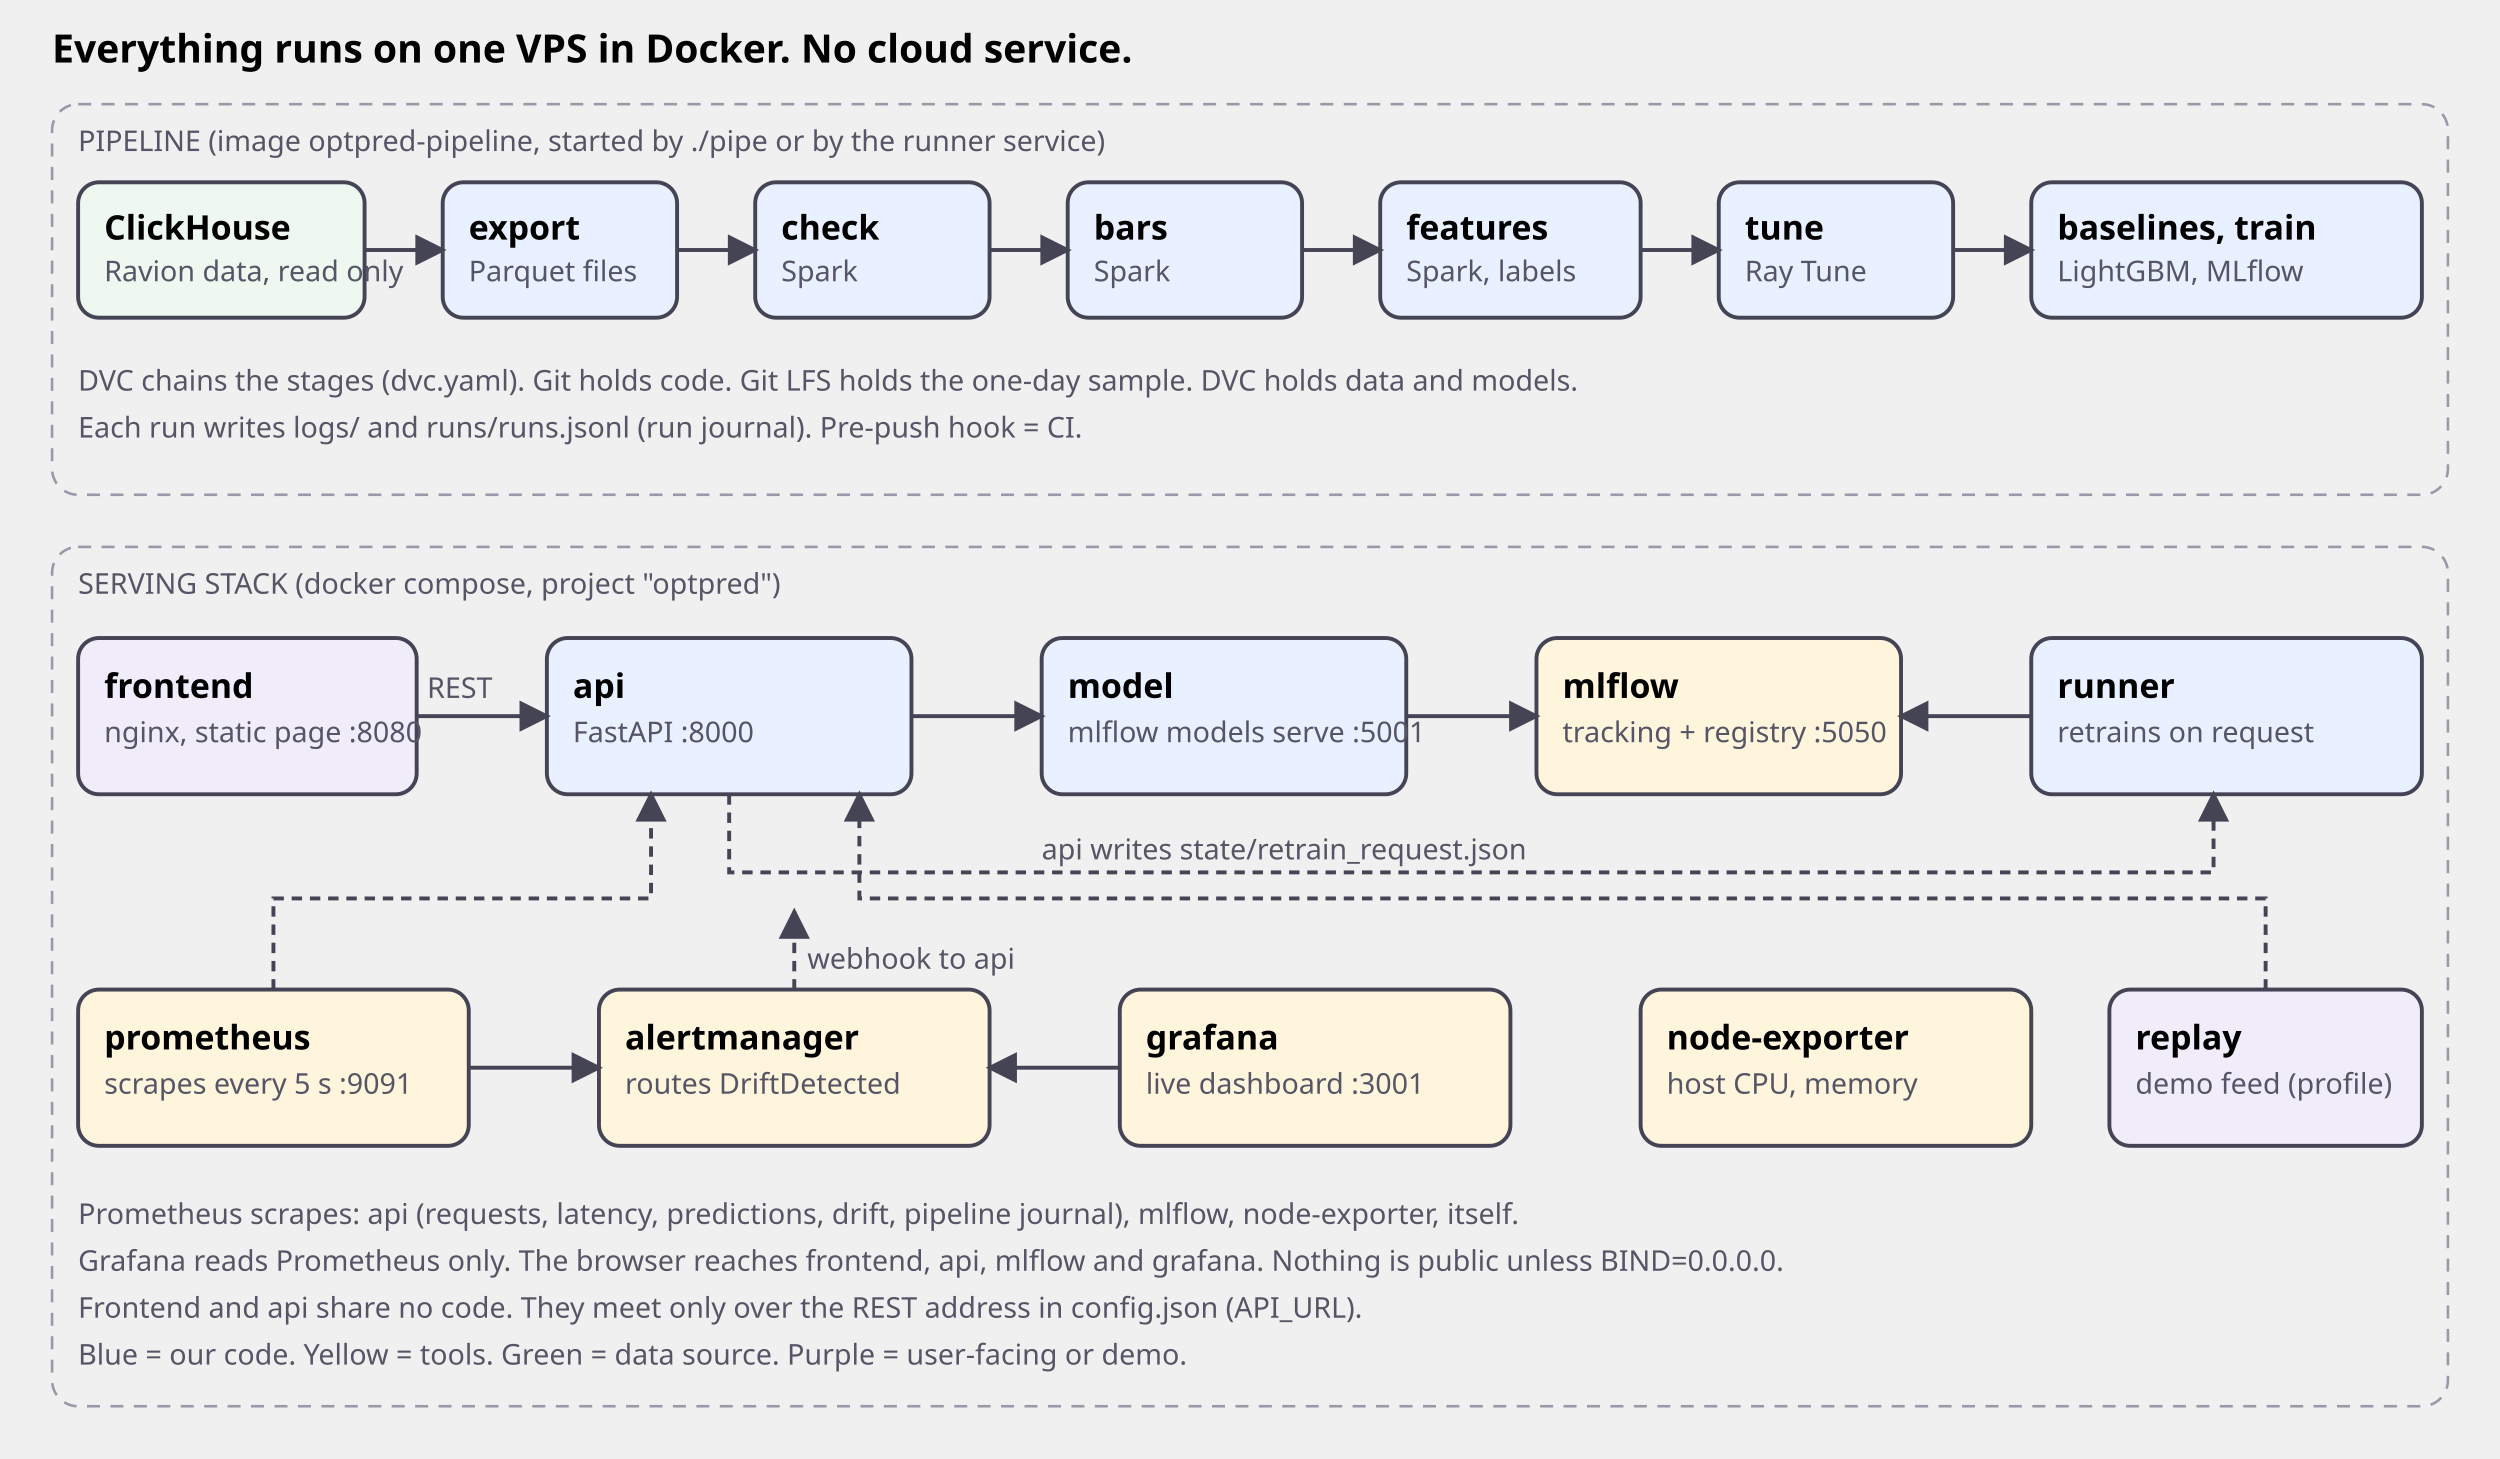
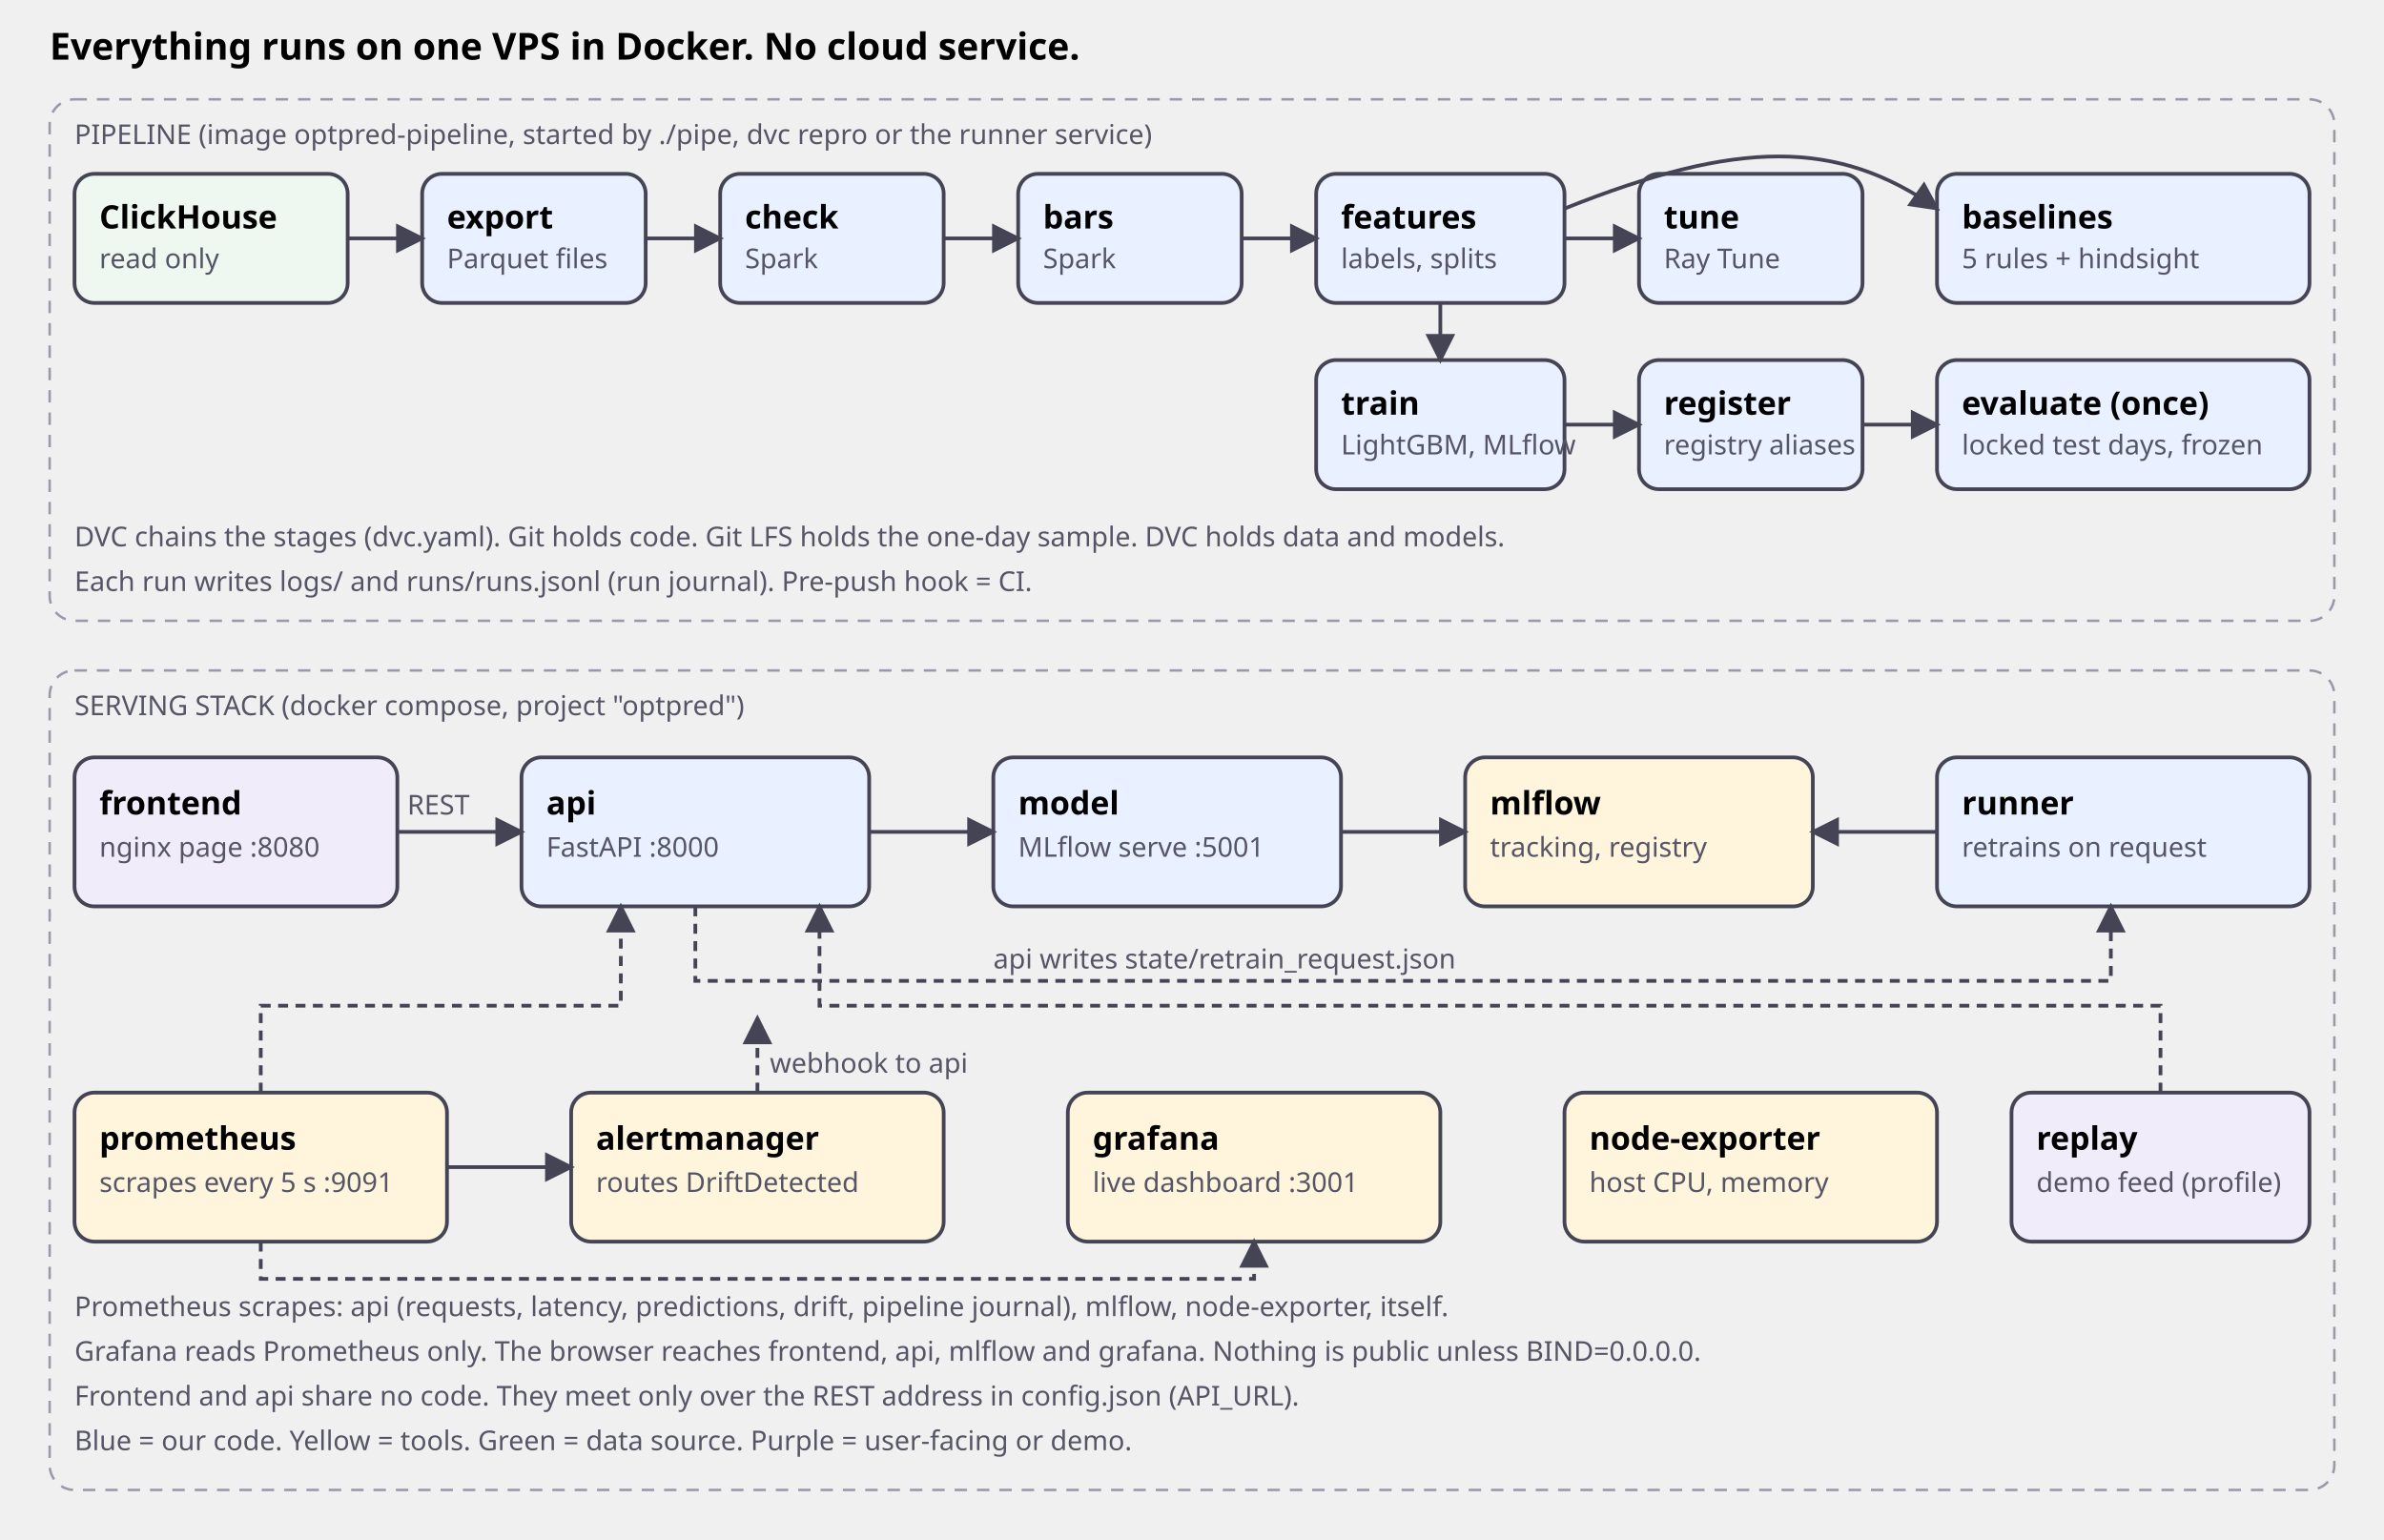
- <svg xmlns="http://www.w3.org/2000/svg" viewBox="0 0 960 560" font-family="system-ui,sans-serif" font-size="13">
+ <svg xmlns="http://www.w3.org/2000/svg" viewBox="0 0 960 620" font-family="system-ui,sans-serif" font-size="13">
  <defs>
    <marker id="a" markerWidth="8" markerHeight="8" refX="7" refY="4" orient="auto">
      <path d="M0,0 L8,4 L0,8 z" fill="#445" />
    </marker>
  </defs>
  <style>.b{fill:#fff;stroke:#445;stroke-width:1.5;rx:8}.p{fill:#e9f0ff}.d{fill:#eef8f0}.m{fill:#fff4dc}.t{fill:#f1ecfa}.l{stroke:#445;stroke-width:1.5;fill:none;marker-end:url(#a)}.h{font-weight:700}.s{fill:#556;font-size:11px}</style>
  <text x="20" y="24" class="h" font-size="15">Everything runs on one VPS in Docker. No cloud service.</text>
-   <rect x="20" y="40" width="920" height="150" rx="10" fill="none" stroke="#99a" stroke-dasharray="5 4" />
-   <text x="30" y="58" class="s">PIPELINE (image optpred-pipeline, started by ./pipe or by the runner service)</text>
+   <rect x="20" y="40" width="920" height="210" rx="10" fill="none" stroke="#99a" stroke-dasharray="5 4" />
+   <text x="30" y="58" class="s">PIPELINE (image optpred-pipeline, started by ./pipe, dvc repro or the runner service)</text>
  <rect class="b d" x="30" y="70" width="110" height="52" />
  <text x="40" y="92" class="h">ClickHouse</text>
-   <text x="40" y="108" class="s">Ravion data, read only</text>
+   <text x="40" y="108" class="s">read only</text>
  <rect class="b p" x="170" y="70" width="90" height="52" />
  <text x="180" y="92" class="h">export</text>
  <text x="180" y="108" class="s">Parquet files</text>
  <rect class="b p" x="290" y="70" width="90" height="52" />
  <text x="300" y="92" class="h">check</text>
  <text x="300" y="108" class="s">Spark</text>
  <rect class="b p" x="410" y="70" width="90" height="52" />
  <text x="420" y="92" class="h">bars</text>
  <text x="420" y="108" class="s">Spark</text>
  <rect class="b p" x="530" y="70" width="100" height="52" />
  <text x="540" y="92" class="h">features</text>
-   <text x="540" y="108" class="s">Spark, labels</text>
+   <text x="540" y="108" class="s">labels, splits</text>
  <rect class="b p" x="660" y="70" width="90" height="52" />
  <text x="670" y="92" class="h">tune</text>
  <text x="670" y="108" class="s">Ray Tune</text>
  <rect class="b p" x="780" y="70" width="150" height="52" />
-   <text x="790" y="92" class="h">baselines, train</text>
-   <text x="790" y="108" class="s">LightGBM, MLflow</text>
+   <text x="790" y="92" class="h">baselines</text>
+   <text x="790" y="108" class="s">5 rules + hindsight</text>
+   <rect class="b p" x="530" y="145" width="100" height="52" />
+   <text x="540" y="167" class="h">train</text>
+   <text x="540" y="183" class="s">LightGBM, MLflow</text>
+   <rect class="b p" x="660" y="145" width="90" height="52" />
+   <text x="670" y="167" class="h">register</text>
+   <text x="670" y="183" class="s">registry aliases</text>
+   <rect class="b p" x="780" y="145" width="150" height="52" />
+   <text x="790" y="167" class="h">evaluate (once)</text>
+   <text x="790" y="183" class="s">locked test days, frozen</text>
  <path class="l" d="M140,96 H170" />
  <path class="l" d="M260,96 H290" />
  <path class="l" d="M380,96 H410" />
  <path class="l" d="M500,96 H530" />
  <path class="l" d="M630,96 H660" />
-   <path class="l" d="M750,96 H780" />
-   <text x="30" y="150" class="s">DVC chains the stages (dvc.yaml). Git holds code. Git LFS holds the one-day sample. DVC holds data and models.</text>
-   <text x="30" y="168" class="s">Each run writes logs/ and runs/runs.jsonl (run journal). Pre-push hook = CI.</text>
-   <rect x="20" y="210" width="920" height="330" rx="10" fill="none" stroke="#99a" stroke-dasharray="5 4" />
-   <text x="30" y="228" class="s">SERVING STACK (docker compose, project "optpred")</text>
-   <rect class="b t" x="30" y="245" width="130" height="60" />
-   <text x="40" y="268" class="h">frontend</text>
-   <text x="40" y="285" class="s">nginx, static page :8080</text>
-   <rect class="b p" x="210" y="245" width="140" height="60" />
-   <text x="220" y="268" class="h">api</text>
-   <text x="220" y="285" class="s">FastAPI :8000</text>
-   <rect class="b p" x="400" y="245" width="140" height="60" />
-   <text x="410" y="268" class="h">model</text>
-   <text x="410" y="285" class="s">mlflow models serve :5001</text>
-   <rect class="b m" x="590" y="245" width="140" height="60" />
-   <text x="600" y="268" class="h">mlflow</text>
-   <text x="600" y="285" class="s">tracking + registry :5050</text>
-   <rect class="b p" x="780" y="245" width="150" height="60" />
-   <text x="790" y="268" class="h">runner</text>
-   <text x="790" y="285" class="s">retrains on request</text>
-   <path class="l" d="M160,275 H210" />
-   <text x="164" y="268" class="s">REST</text>
-   <path class="l" d="M350,275 H400" />
-   <path class="l" d="M540,275 H590" />
-   <path class="l" d="M780,275 H730" />
-   <path class="l" d="M280,305 V335 H850 V305" stroke-dasharray="4 3" />
-   <text x="400" y="330" class="s">api writes state/retrain_request.json</text>
-   <rect class="b m" x="30" y="380" width="150" height="60" />
-   <text x="40" y="403" class="h">prometheus</text>
-   <text x="40" y="420" class="s">scrapes every 5 s :9091</text>
-   <rect class="b m" x="230" y="380" width="150" height="60" />
-   <text x="240" y="403" class="h">alertmanager</text>
-   <text x="240" y="420" class="s">routes DriftDetected</text>
-   <rect class="b m" x="430" y="380" width="150" height="60" />
-   <text x="440" y="403" class="h">grafana</text>
-   <text x="440" y="420" class="s">live dashboard :3001</text>
-   <rect class="b m" x="630" y="380" width="150" height="60" />
-   <text x="640" y="403" class="h">node-exporter</text>
-   <text x="640" y="420" class="s">host CPU, memory</text>
-   <rect class="b t" x="810" y="380" width="120" height="60" />
-   <text x="820" y="403" class="h">replay</text>
-   <text x="820" y="420" class="s">demo feed (profile)</text>
-   <path class="l" d="M105,380 V345 H250 V305" stroke-dasharray="4 3" />
-   <path class="l" d="M180,410 H230" />
-   <path class="l" d="M430,410 H380" transform="translate(0 0)" />
-   <path class="l" d="M305,380 V350" stroke-dasharray="4 3" />
-   <text x="310" y="372" class="s">webhook to api</text>
-   <path class="l" d="M870,380 V345 H330 V305" stroke-dasharray="4 3" />
-   <text x="30" y="470" class="s">Prometheus scrapes: api (requests, latency, predictions, drift, pipeline journal), mlflow, node-exporter, itself.</text>
-   <text x="30" y="488" class="s">Grafana reads Prometheus only. The browser reaches frontend, api, mlflow and grafana. Nothing is public unless BIND=0.0.0.0.</text>
-   <text x="30" y="506" class="s">Frontend and api share no code. They meet only over the REST address in config.json (API_URL).</text>
-   <text x="30" y="524" class="s">Blue = our code. Yellow = tools. Green = data source. Purple = user-facing or demo.</text>
+   <path class="l" d="M630,84 C700,56 740,56 780,84" />
+   <path class="l" d="M580,122 V145" />
+   <path class="l" d="M630,171 H660" />
+   <path class="l" d="M750,171 H780" />
+   <text x="30" y="220" class="s">DVC chains the stages (dvc.yaml). Git holds code. Git LFS holds the one-day sample. DVC holds data and models.</text>
+   <text x="30" y="238" class="s">Each run writes logs/ and runs/runs.jsonl (run journal). Pre-push hook = CI.</text>
+   <g transform="translate(0 60)">
+     <rect x="20" y="210" width="920" height="330" rx="10" fill="none" stroke="#99a" stroke-dasharray="5 4" />
+     <text x="30" y="228" class="s">SERVING STACK (docker compose, project "optpred")</text>
+     <rect class="b t" x="30" y="245" width="130" height="60" />
+     <text x="40" y="268" class="h">frontend</text>
+     <text x="40" y="285" class="s">nginx page :8080</text>
+     <rect class="b p" x="210" y="245" width="140" height="60" />
+     <text x="220" y="268" class="h">api</text>
+     <text x="220" y="285" class="s">FastAPI :8000</text>
+     <rect class="b p" x="400" y="245" width="140" height="60" />
+     <text x="410" y="268" class="h">model</text>
+     <text x="410" y="285" class="s">MLflow serve :5001</text>
+     <rect class="b m" x="590" y="245" width="140" height="60" />
+     <text x="600" y="268" class="h">mlflow</text>
+     <text x="600" y="285" class="s">tracking, registry</text>
+     <rect class="b p" x="780" y="245" width="150" height="60" />
+     <text x="790" y="268" class="h">runner</text>
+     <text x="790" y="285" class="s">retrains on request</text>
+     <path class="l" d="M160,275 H210" />
+     <text x="164" y="268" class="s">REST</text>
+     <path class="l" d="M350,275 H400" />
+     <path class="l" d="M540,275 H590" />
+     <path class="l" d="M780,275 H730" />
+     <path class="l" d="M280,305 V335 H850 V305" stroke-dasharray="4 3" />
+     <text x="400" y="330" class="s">api writes state/retrain_request.json</text>
+     <rect class="b m" x="30" y="380" width="150" height="60" />
+     <text x="40" y="403" class="h">prometheus</text>
+     <text x="40" y="420" class="s">scrapes every 5 s :9091</text>
+     <rect class="b m" x="230" y="380" width="150" height="60" />
+     <text x="240" y="403" class="h">alertmanager</text>
+     <text x="240" y="420" class="s">routes DriftDetected</text>
+     <rect class="b m" x="430" y="380" width="150" height="60" />
+     <text x="440" y="403" class="h">grafana</text>
+     <text x="440" y="420" class="s">live dashboard :3001</text>
+     <rect class="b m" x="630" y="380" width="150" height="60" />
+     <text x="640" y="403" class="h">node-exporter</text>
+     <text x="640" y="420" class="s">host CPU, memory</text>
+     <rect class="b t" x="810" y="380" width="120" height="60" />
+     <text x="820" y="403" class="h">replay</text>
+     <text x="820" y="420" class="s">demo feed (profile)</text>
+     <path class="l" d="M105,380 V345 H250 V305" stroke-dasharray="4 3" />
+     <path class="l" d="M180,410 H230" />
+     <path class="l" d="M105,440 V455 H505 V440" stroke-dasharray="4 3" />
+     <path class="l" d="M305,380 V350" stroke-dasharray="4 3" />
+     <text x="310" y="372" class="s">webhook to api</text>
+     <path class="l" d="M870,380 V345 H330 V305" stroke-dasharray="4 3" />
+     <text x="30" y="470" class="s">Prometheus scrapes: api (requests, latency, predictions, drift, pipeline journal), mlflow, node-exporter, itself.</text>
+     <text x="30" y="488" class="s">Grafana reads Prometheus only. The browser reaches frontend, api, mlflow and grafana. Nothing is public unless BIND=0.0.0.0.</text>
+     <text x="30" y="506" class="s">Frontend and api share no code. They meet only over the REST address in config.json (API_URL).</text>
+     <text x="30" y="524" class="s">Blue = our code. Yellow = tools. Green = data source. Purple = user-facing or demo.</text>
+   </g>
</svg>
